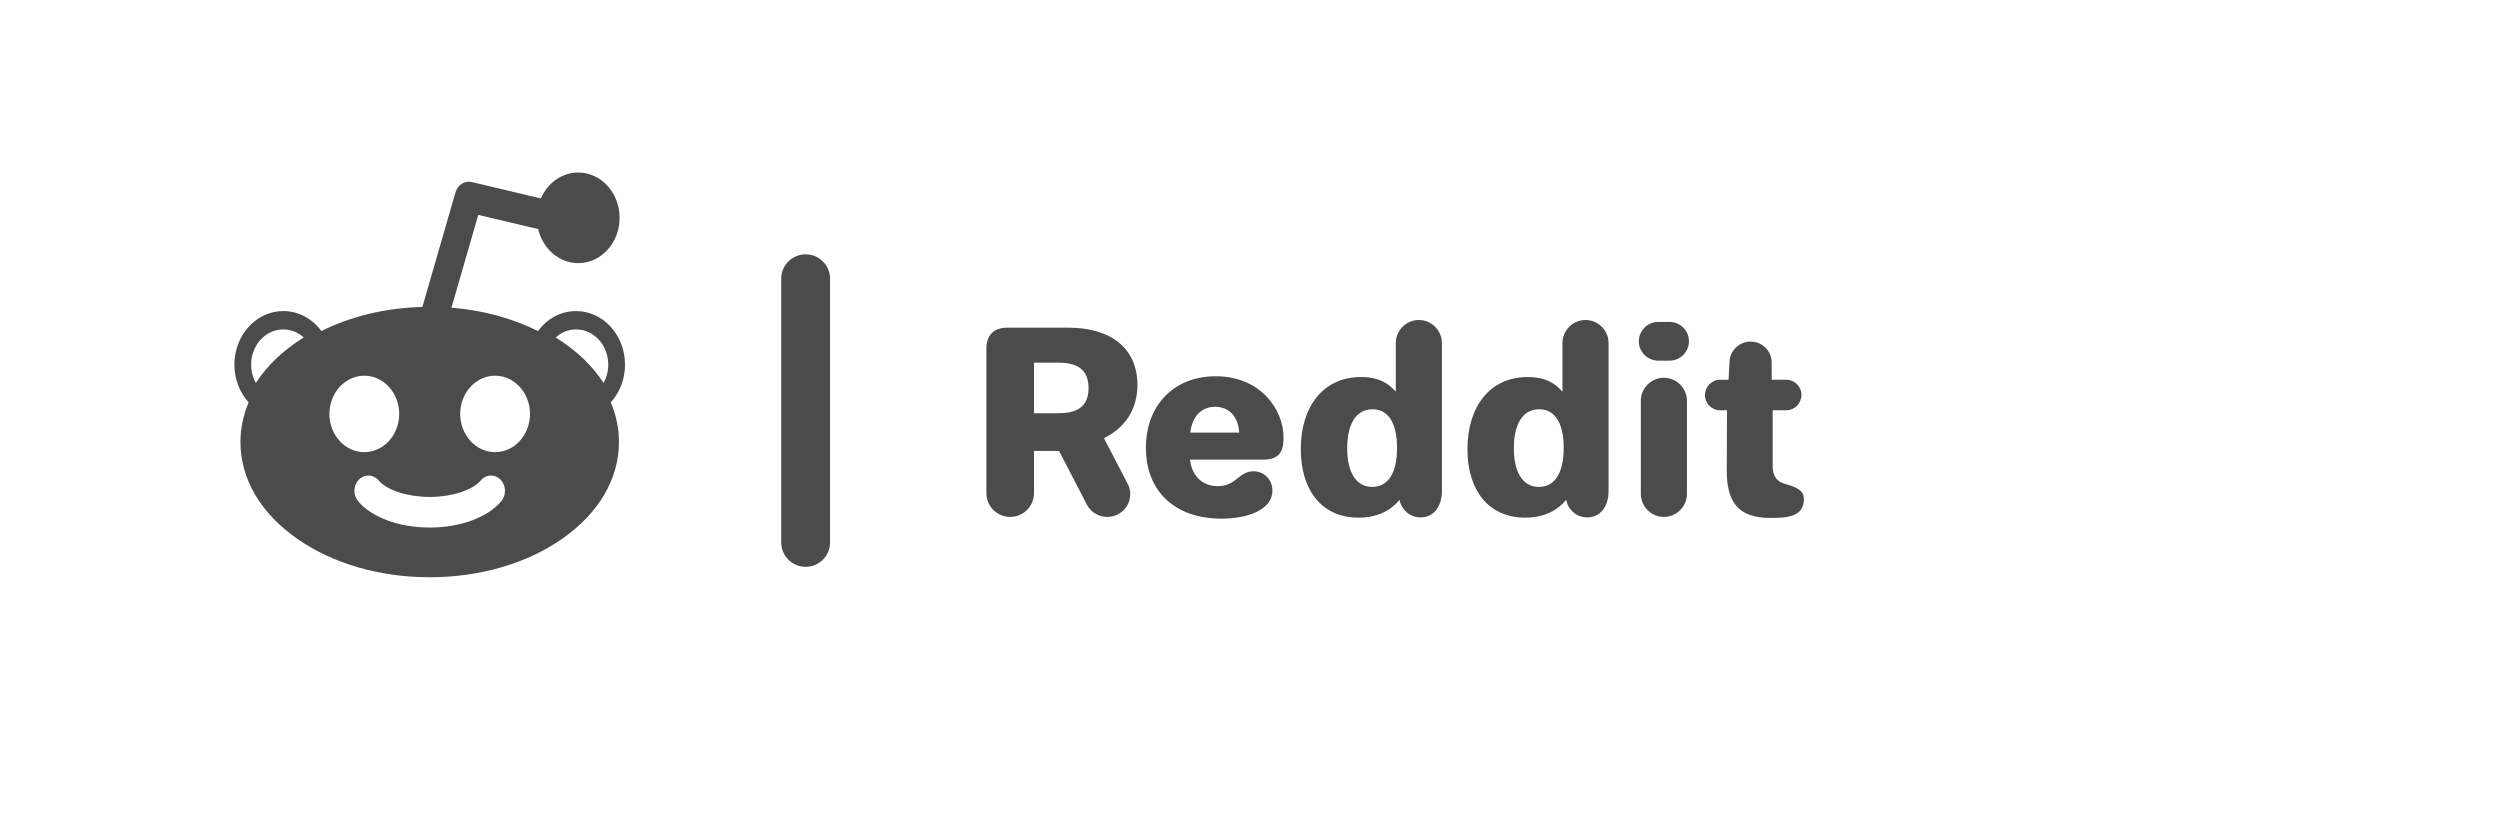
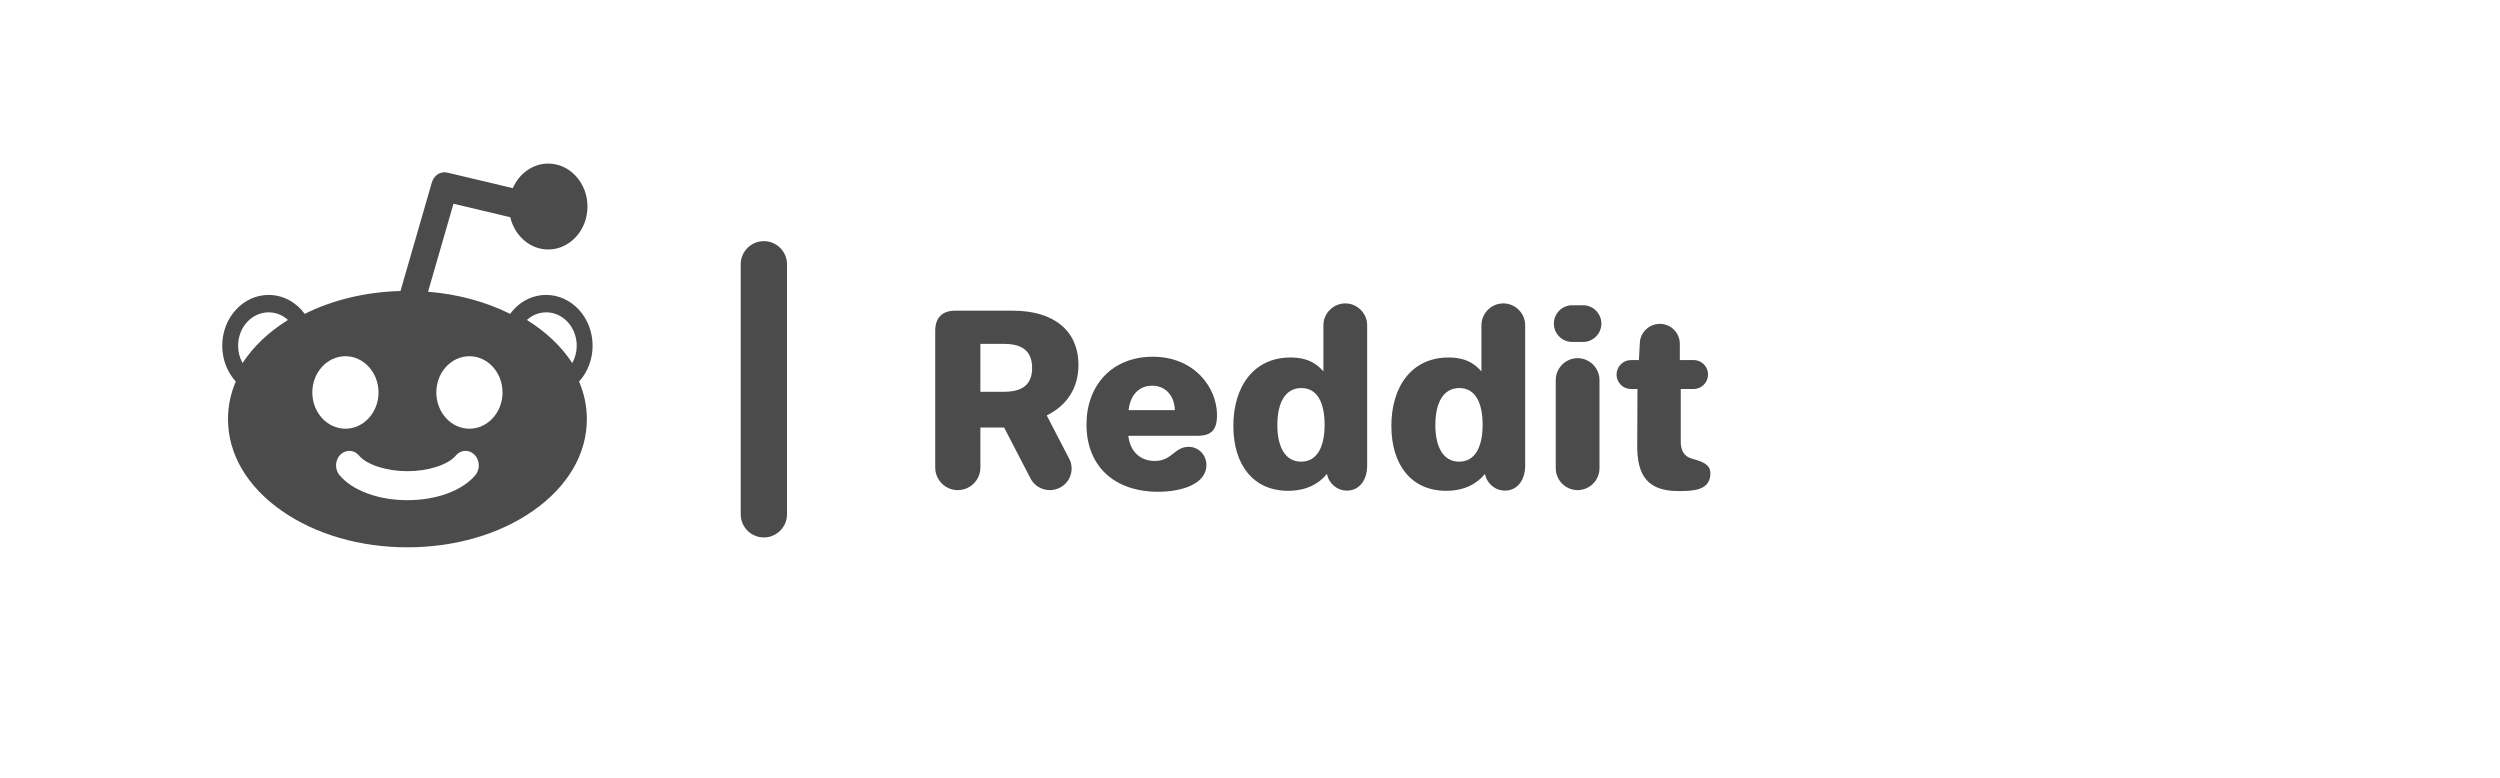
- <svg xmlns="http://www.w3.org/2000/svg" width="128mm" height="42mm" viewBox="0 0 128 42" version="1.1" id="svg8">
+ <svg xmlns="http://www.w3.org/2000/svg" width="135mm" height="42mm" viewBox="0 0 135 42" version="1.1" id="svg8">
  <defs id="defs2">
    <linearGradient y2="180" x2="100.008" y1="40.008" x1="160.008" id="b" gradientUnits="userSpaceOnUse">
      <stop id="stop817" offset="0" stop-color="#37aee2" />
      <stop id="stop819" offset="1" stop-color="#1e96c8" />
    </linearGradient>
    <linearGradient y2="174.708" x2="146.527" y1="131.028" x1="123.641" id="w" gradientTransform="scale(1.091908,0.915828)" gradientUnits="userSpaceOnUse">
      <stop id="stop822" offset="0" stop-color="#eff7fc" />
      <stop id="stop824" offset="1" stop-color="#fff" />
    </linearGradient>
  </defs>
  <g id="layer1" transform="translate(-45.1306,-86.64917)" style="display:inline">
    <g aria-label="Reddit" style="font-style:normal;font-variant:normal;font-weight:normal;font-stretch:normal;font-size:12.7px;line-height:1.25;font-family:'Old Standard TT';-inkscape-font-specification:'Old Standard TT';letter-spacing:0px;word-spacing:0px;fill:#4b4b4b;fill-opacity:1;stroke:none;stroke-width:0.265" id="text857" transform="translate(-9.233985,0.7885463)">
      <path d="m 104.867,111.108 c 0,0.673 0.546,1.219 1.219,1.219 0.673,0 1.219,-0.546 1.219,-1.219 v -2.159 h 1.283 l 1.422,2.743 c 0.191,0.381 0.597,0.635 1.041,0.635 0.66,0 1.181,-0.521 1.181,-1.168 0,-0.203 -0.051,-0.394 -0.14,-0.546 l -1.194,-2.299 v -0.025 c 1.054,-0.521 1.702,-1.448 1.702,-2.718 0,-1.88 -1.359,-2.934 -3.543,-2.934 h -3.111 c -0.699,0 -1.079,0.381 -1.079,1.079 z m 2.438,-4.089 v -2.591 h 1.232 c 0.826,0 1.562,0.229 1.562,1.308 0,1.054 -0.737,1.283 -1.562,1.283 z" style="font-style:normal;font-variant:normal;font-weight:normal;font-stretch:normal;font-family:Jellee;-inkscape-font-specification:Jellee;fill:#4b4b4b;fill-opacity:1;stroke-width:0.265" id="path867" />
      <path d="m 113.035,108.784 c 0,2.223 1.473,3.632 3.873,3.632 1.245,0 2.603,-0.406 2.603,-1.448 0,-0.546 -0.432,-0.978 -0.953,-0.978 -0.787,0 -0.889,0.762 -1.841,0.762 -0.8,0 -1.333,-0.533 -1.422,-1.359 h 3.747 c 0.813,0 1.041,-0.406 1.041,-1.118 0,-1.486 -1.219,-3.15 -3.467,-3.15 -2.21,0 -3.581,1.549 -3.581,3.658 z m 2.273,-0.775 c 0.089,-0.813 0.559,-1.321 1.27,-1.321 0.711,0 1.194,0.508 1.232,1.321 z" style="font-style:normal;font-variant:normal;font-weight:normal;font-stretch:normal;font-family:Jellee;-inkscape-font-specification:Jellee;fill:#4b4b4b;fill-opacity:1;stroke-width:0.265" id="path869" />
      <path d="m 120.966,108.86 c 0,2.121 1.092,3.505 2.959,3.505 0.991,0 1.676,-0.394 2.095,-0.914 0.102,0.521 0.546,0.902 1.079,0.902 0.673,0 1.092,-0.572 1.092,-1.346 v -7.582 c 0,-0.648 -0.533,-1.181 -1.181,-1.181 -0.648,0 -1.181,0.533 -1.181,1.181 v 2.489 c -0.279,-0.305 -0.724,-0.749 -1.778,-0.749 -1.968,0 -3.086,1.549 -3.086,3.696 z m 2.375,-0.051 c 0,-1.181 0.419,-1.994 1.295,-1.994 0.876,0 1.257,0.813 1.257,1.981 0,1.181 -0.394,1.994 -1.27,1.994 -0.876,0 -1.283,-0.826 -1.283,-1.981 z" style="font-style:normal;font-variant:normal;font-weight:normal;font-stretch:normal;font-family:Jellee;-inkscape-font-specification:Jellee;fill:#4b4b4b;fill-opacity:1;stroke-width:0.265" id="path871" />
      <path d="m 129.499,108.86 c 0,2.121 1.092,3.505 2.959,3.505 0.991,0 1.676,-0.394 2.095,-0.914 0.102,0.521 0.546,0.902 1.079,0.902 0.673,0 1.092,-0.572 1.092,-1.346 v -7.582 c 0,-0.648 -0.533,-1.181 -1.181,-1.181 -0.648,0 -1.181,0.533 -1.181,1.181 v 2.489 c -0.279,-0.305 -0.724,-0.749 -1.778,-0.749 -1.968,0 -3.086,1.549 -3.086,3.696 z m 2.375,-0.051 c 0,-1.181 0.419,-1.994 1.295,-1.994 0.876,0 1.257,0.813 1.257,1.981 0,1.181 -0.394,1.994 -1.27,1.994 -0.876,0 -1.283,-0.826 -1.283,-1.981 z" style="font-style:normal;font-variant:normal;font-weight:normal;font-stretch:normal;font-family:Jellee;-inkscape-font-specification:Jellee;fill:#4b4b4b;fill-opacity:1;stroke-width:0.265" id="path873" />
      <path d="m 138.273,103.335 c 0,0.546 0.445,0.991 0.991,0.991 h 0.584 c 0.546,0 0.991,-0.445 0.991,-0.991 0,-0.546 -0.445,-0.991 -0.991,-0.991 h -0.584 c -0.546,0 -0.991,0.445 -0.991,0.991 z m 0.102,7.811 c 0,0.648 0.533,1.181 1.181,1.181 0.648,0 1.181,-0.533 1.181,-1.181 v -4.763 c 0,-0.648 -0.533,-1.181 -1.181,-1.181 -0.648,0 -1.181,0.533 -1.181,1.181 z" style="font-style:normal;font-variant:normal;font-weight:normal;font-stretch:normal;font-family:Jellee;-inkscape-font-specification:Jellee;fill:#4b4b4b;fill-opacity:1;stroke-width:0.265" id="path875" />
      <path d="m 141.657,106.091 c 0,0.419 0.343,0.775 0.775,0.775 h 0.356 l -0.013,3.035 c -0.013,1.638 0.559,2.477 2.223,2.477 0.8,0 1.727,-0.025 1.727,-0.965 0,-0.445 -0.381,-0.61 -0.914,-0.762 -0.292,-0.076 -0.686,-0.229 -0.686,-0.953 v -2.832 h 0.699 c 0.432,0 0.775,-0.356 0.775,-0.787 0,-0.419 -0.343,-0.775 -0.775,-0.775 h -0.749 v -0.876 c 0,-0.597 -0.483,-1.079 -1.079,-1.079 -0.572,0 -1.054,0.457 -1.079,1.016 l -0.051,0.94 h -0.432 c -0.432,0 -0.775,0.356 -0.775,0.787 z" style="font-style:normal;font-variant:normal;font-weight:normal;font-stretch:normal;font-family:Jellee;-inkscape-font-specification:Jellee;fill:#4b4b4b;fill-opacity:1;stroke-width:0.265" id="path877" />
    </g>
    <g id="g888" transform="matrix(0.07149292,0,0,0.07829371,57.13134,94.8919)" style="fill:#4b4b4b;fill-opacity:1">
      <path id="path833" d="m 279.748,133.142 c 0,-19.299 -15.701,-35 -35,-35 -10.768,0 -20.674,4.812 -27.279,13.064 -18.532,-8.431 -39.663,-13.626 -62.015,-15.271 l 19.206,-60.692 42.895,9.294 c 3.285,12.782 14.901,22.258 28.693,22.258 16.336,0 29.627,-13.29 29.627,-29.626 0,-16.336 -13.291,-29.627 -29.627,-29.627 -11.801,0 -21.999,6.941 -26.759,16.95 L 169.992,13.767 c -5.041,-1.092 -10.094,1.833 -11.651,6.756 L 134.636,95.43 C 108.472,96.068 83.648,101.483 62.28,111.205 55.674,102.954 45.768,98.142 35,98.142 c -19.299,0 -35,15.701 -35,35 0,9.373 3.683,18.173 10.222,24.709 -3.9,8.37 -5.875,17.076 -5.875,25.936 0,24.048 14.396,46.492 40.538,63.199 25.447,16.264 59.183,25.221 94.989,25.221 35.808,0 69.542,-8.957 94.989,-25.221 26.142,-16.707 40.538,-39.151 40.538,-63.199 0,-8.859 -1.975,-17.565 -5.875,-25.936 6.539,-6.537 10.222,-15.336 10.222,-24.709 z M 15.369,145.139 C 13.157,141.549 12,137.451 12,133.142 c 0,-12.682 10.317,-23 23,-23 5.444,0 10.558,1.851 14.649,5.258 -14.622,8.302 -26.132,18.289 -34.28,29.739 z m 52.671,20.266 c 0,-13.785 11.215,-25 25,-25 13.785,0 25,11.215 25,25 0,13.785 -11.215,25 -25,25 -13.785,0 -25,-11.215 -25,-25 z m 123.119,57.054 c -9.745,10.637 -29.396,17.244 -51.285,17.244 -21.888,0 -41.539,-6.607 -51.284,-17.244 -1.805,-1.97 -2.733,-4.525 -2.617,-7.192 0.116,-2.669 1.266,-5.133 3.235,-6.937 1.849,-1.694 4.247,-2.627 6.754,-2.627 2.797,0 5.484,1.183 7.373,3.244 5.803,6.333 20.827,10.756 36.539,10.756 15.712,0 30.737,-4.423 36.539,-10.756 1.889,-2.062 4.576,-3.244 7.374,-3.244 2.508,0 4.906,0.933 6.755,2.627 1.97,1.804 3.118,4.268 3.234,6.937 0.117,2.667 -0.812,5.222 -2.617,7.192 z m -4.451,-32.054 c -13.785,0 -25,-11.215 -25,-25 0,-13.785 11.215,-25 25,-25 13.785,0 25,11.215 25,25 0,13.785 -11.215,25 -25,25 z m 77.671,-45.266 c -8.147,-11.45 -19.657,-21.436 -34.28,-29.739 4.092,-3.408 9.205,-5.258 14.649,-5.258 12.683,0 23,10.318 23,23 0,4.309 -1.157,8.407 -3.369,11.997 z" style="fill:#4b4b4b;fill-opacity:1" />
      <g id="g835" style="fill:#4b4b4b;fill-opacity:1" />
      <g id="g837" style="fill:#4b4b4b;fill-opacity:1" />
      <g id="g839" style="fill:#4b4b4b;fill-opacity:1" />
      <g id="g841" style="fill:#4b4b4b;fill-opacity:1" />
      <g id="g843" style="fill:#4b4b4b;fill-opacity:1" />
      <g id="g845" style="fill:#4b4b4b;fill-opacity:1" />
      <g id="g847" style="fill:#4b4b4b;fill-opacity:1" />
      <g id="g849" style="fill:#4b4b4b;fill-opacity:1" />
      <g id="g851" style="fill:#4b4b4b;fill-opacity:1" />
      <g id="g853" style="fill:#4b4b4b;fill-opacity:1" />
      <g id="g855" style="fill:#4b4b4b;fill-opacity:1" />
      <g id="g857" style="fill:#4b4b4b;fill-opacity:1" />
      <g id="g859" style="fill:#4b4b4b;fill-opacity:1" />
      <g id="g861" style="fill:#4b4b4b;fill-opacity:1" />
      <g id="g863" style="fill:#4b4b4b;fill-opacity:1" />
    </g>
    <rect style="fill:#4b4b4b;fill-opacity:1;stroke:none;stroke-width:1.958;stroke-miterlimit:4;stroke-dasharray:none;stroke-opacity:1" id="rect831" width="2.5" height="16" x="85.129" y="99.671" ry="1.25" />
  </g>
  <g id="layer2" style="display:none">
    <path style="fill:none;stroke:#000000;stroke-width:0.265px;stroke-linecap:butt;stroke-linejoin:miter;stroke-opacity:1" d="M 0,0 128,42" id="path881" />
    <path style="fill:none;stroke:#000000;stroke-width:0.265px;stroke-linecap:butt;stroke-linejoin:miter;stroke-opacity:1" d="M 0,42 128,1.5894571e-7" id="path883" />
  </g>
</svg>
